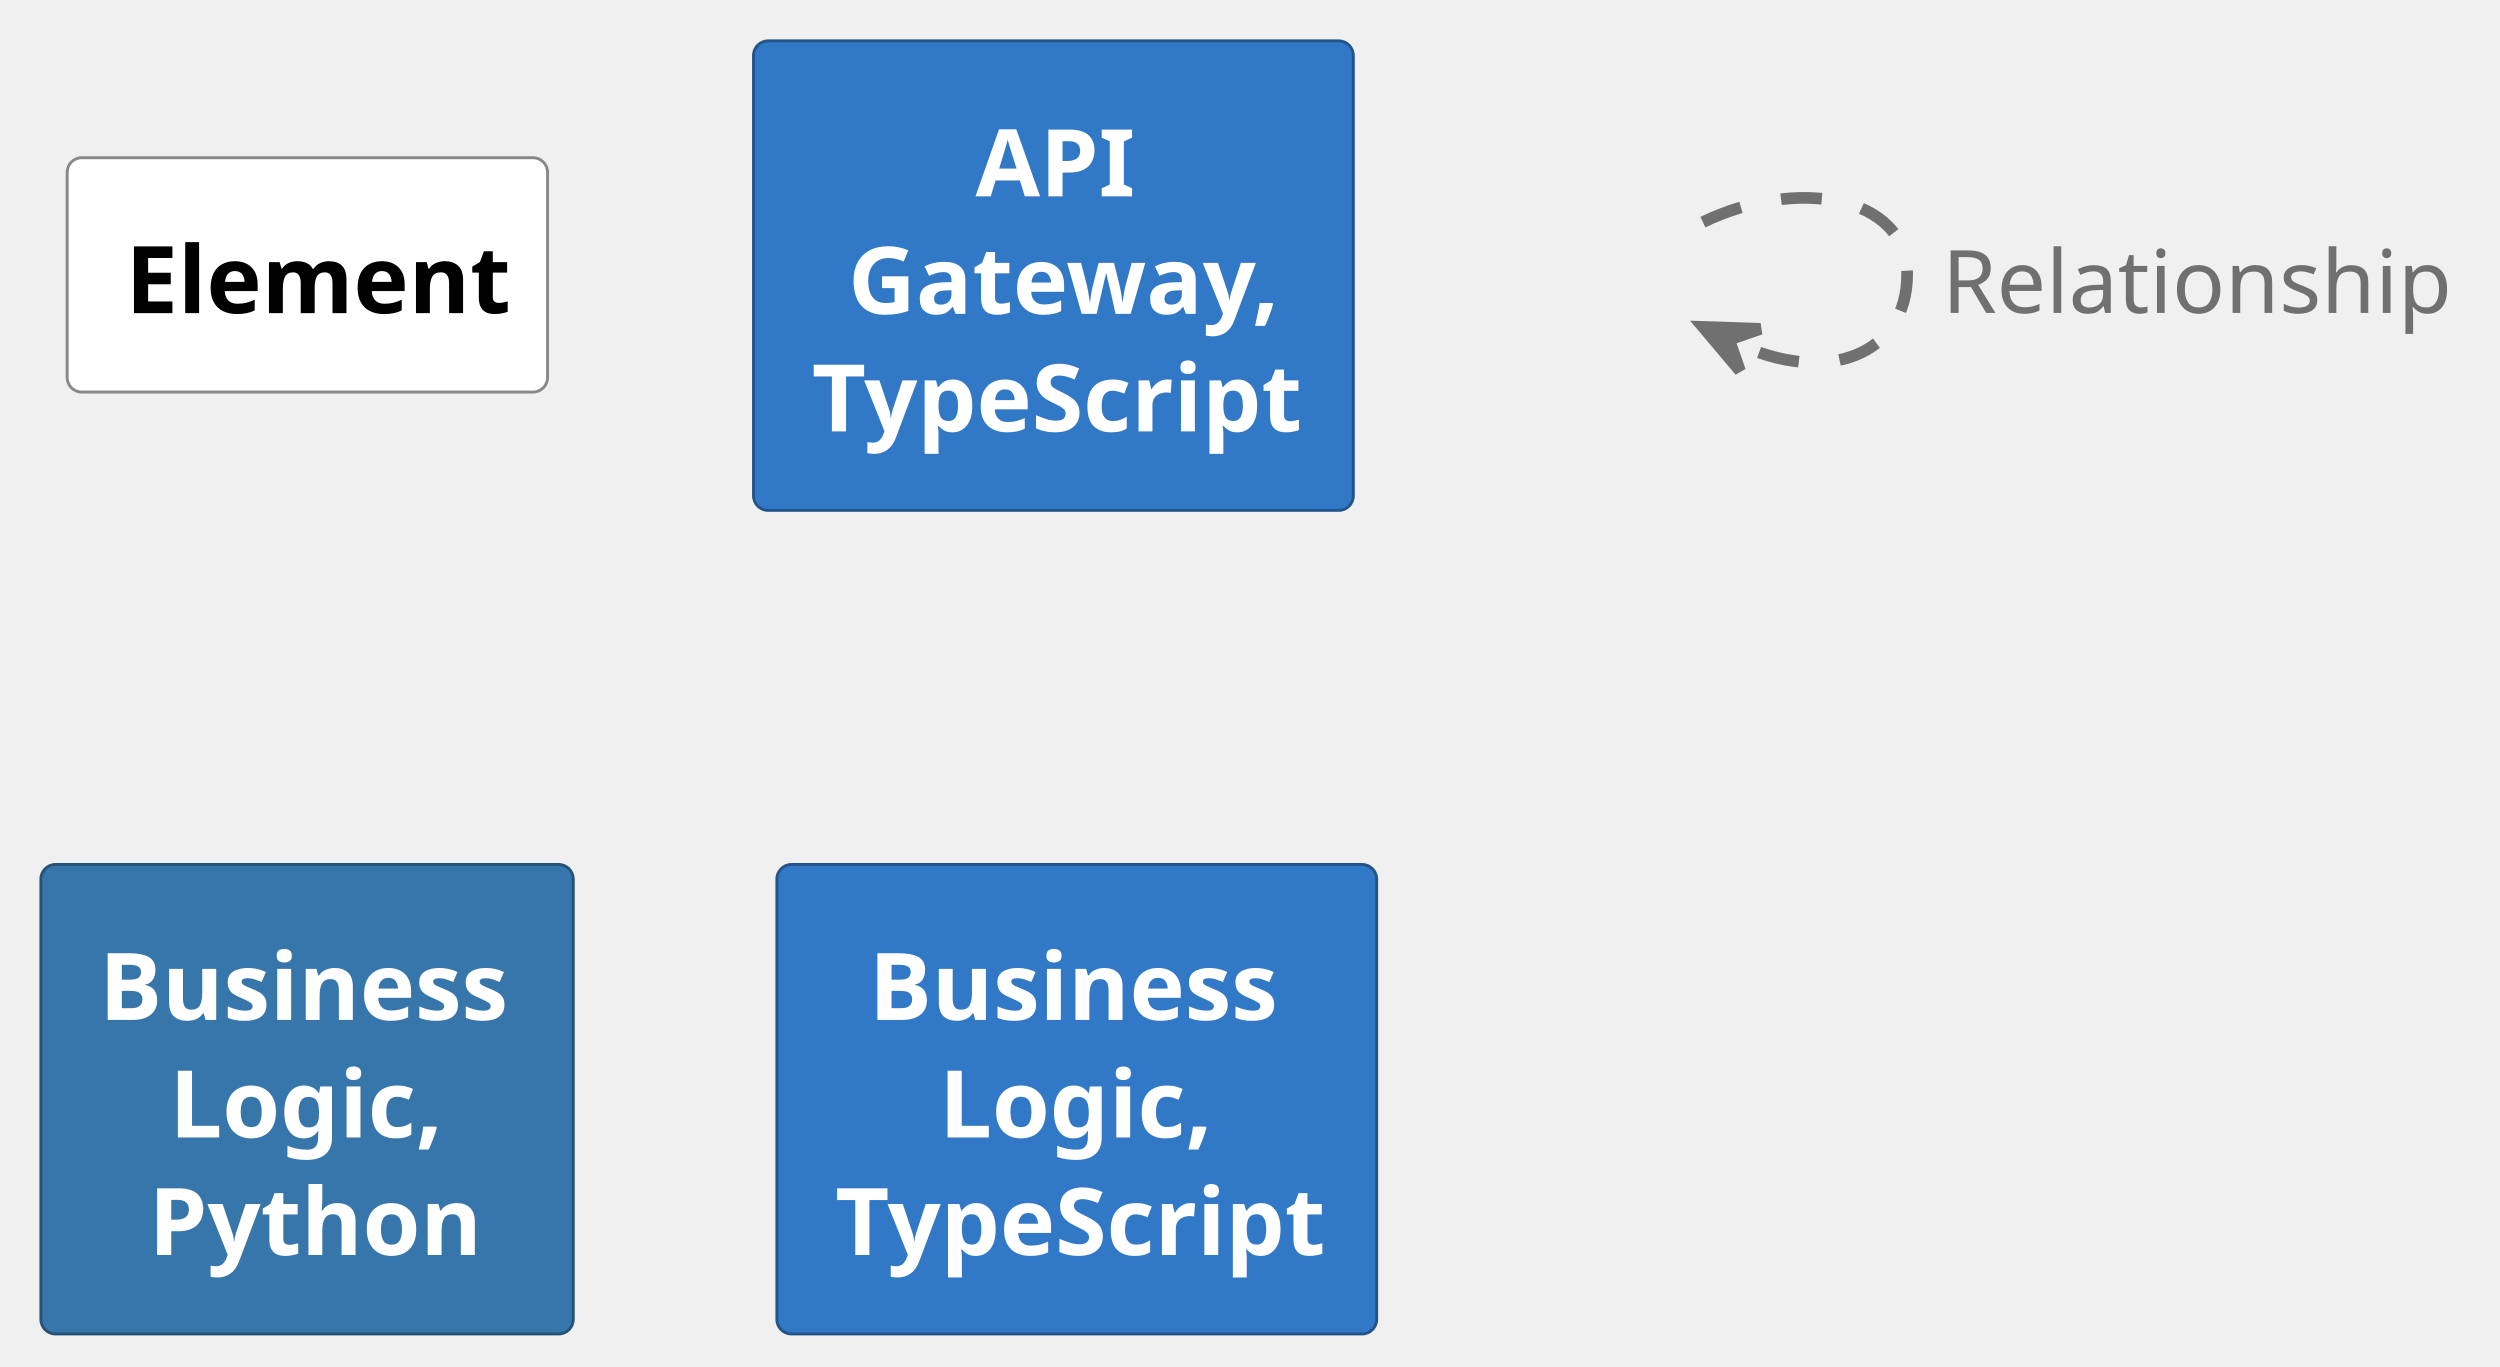
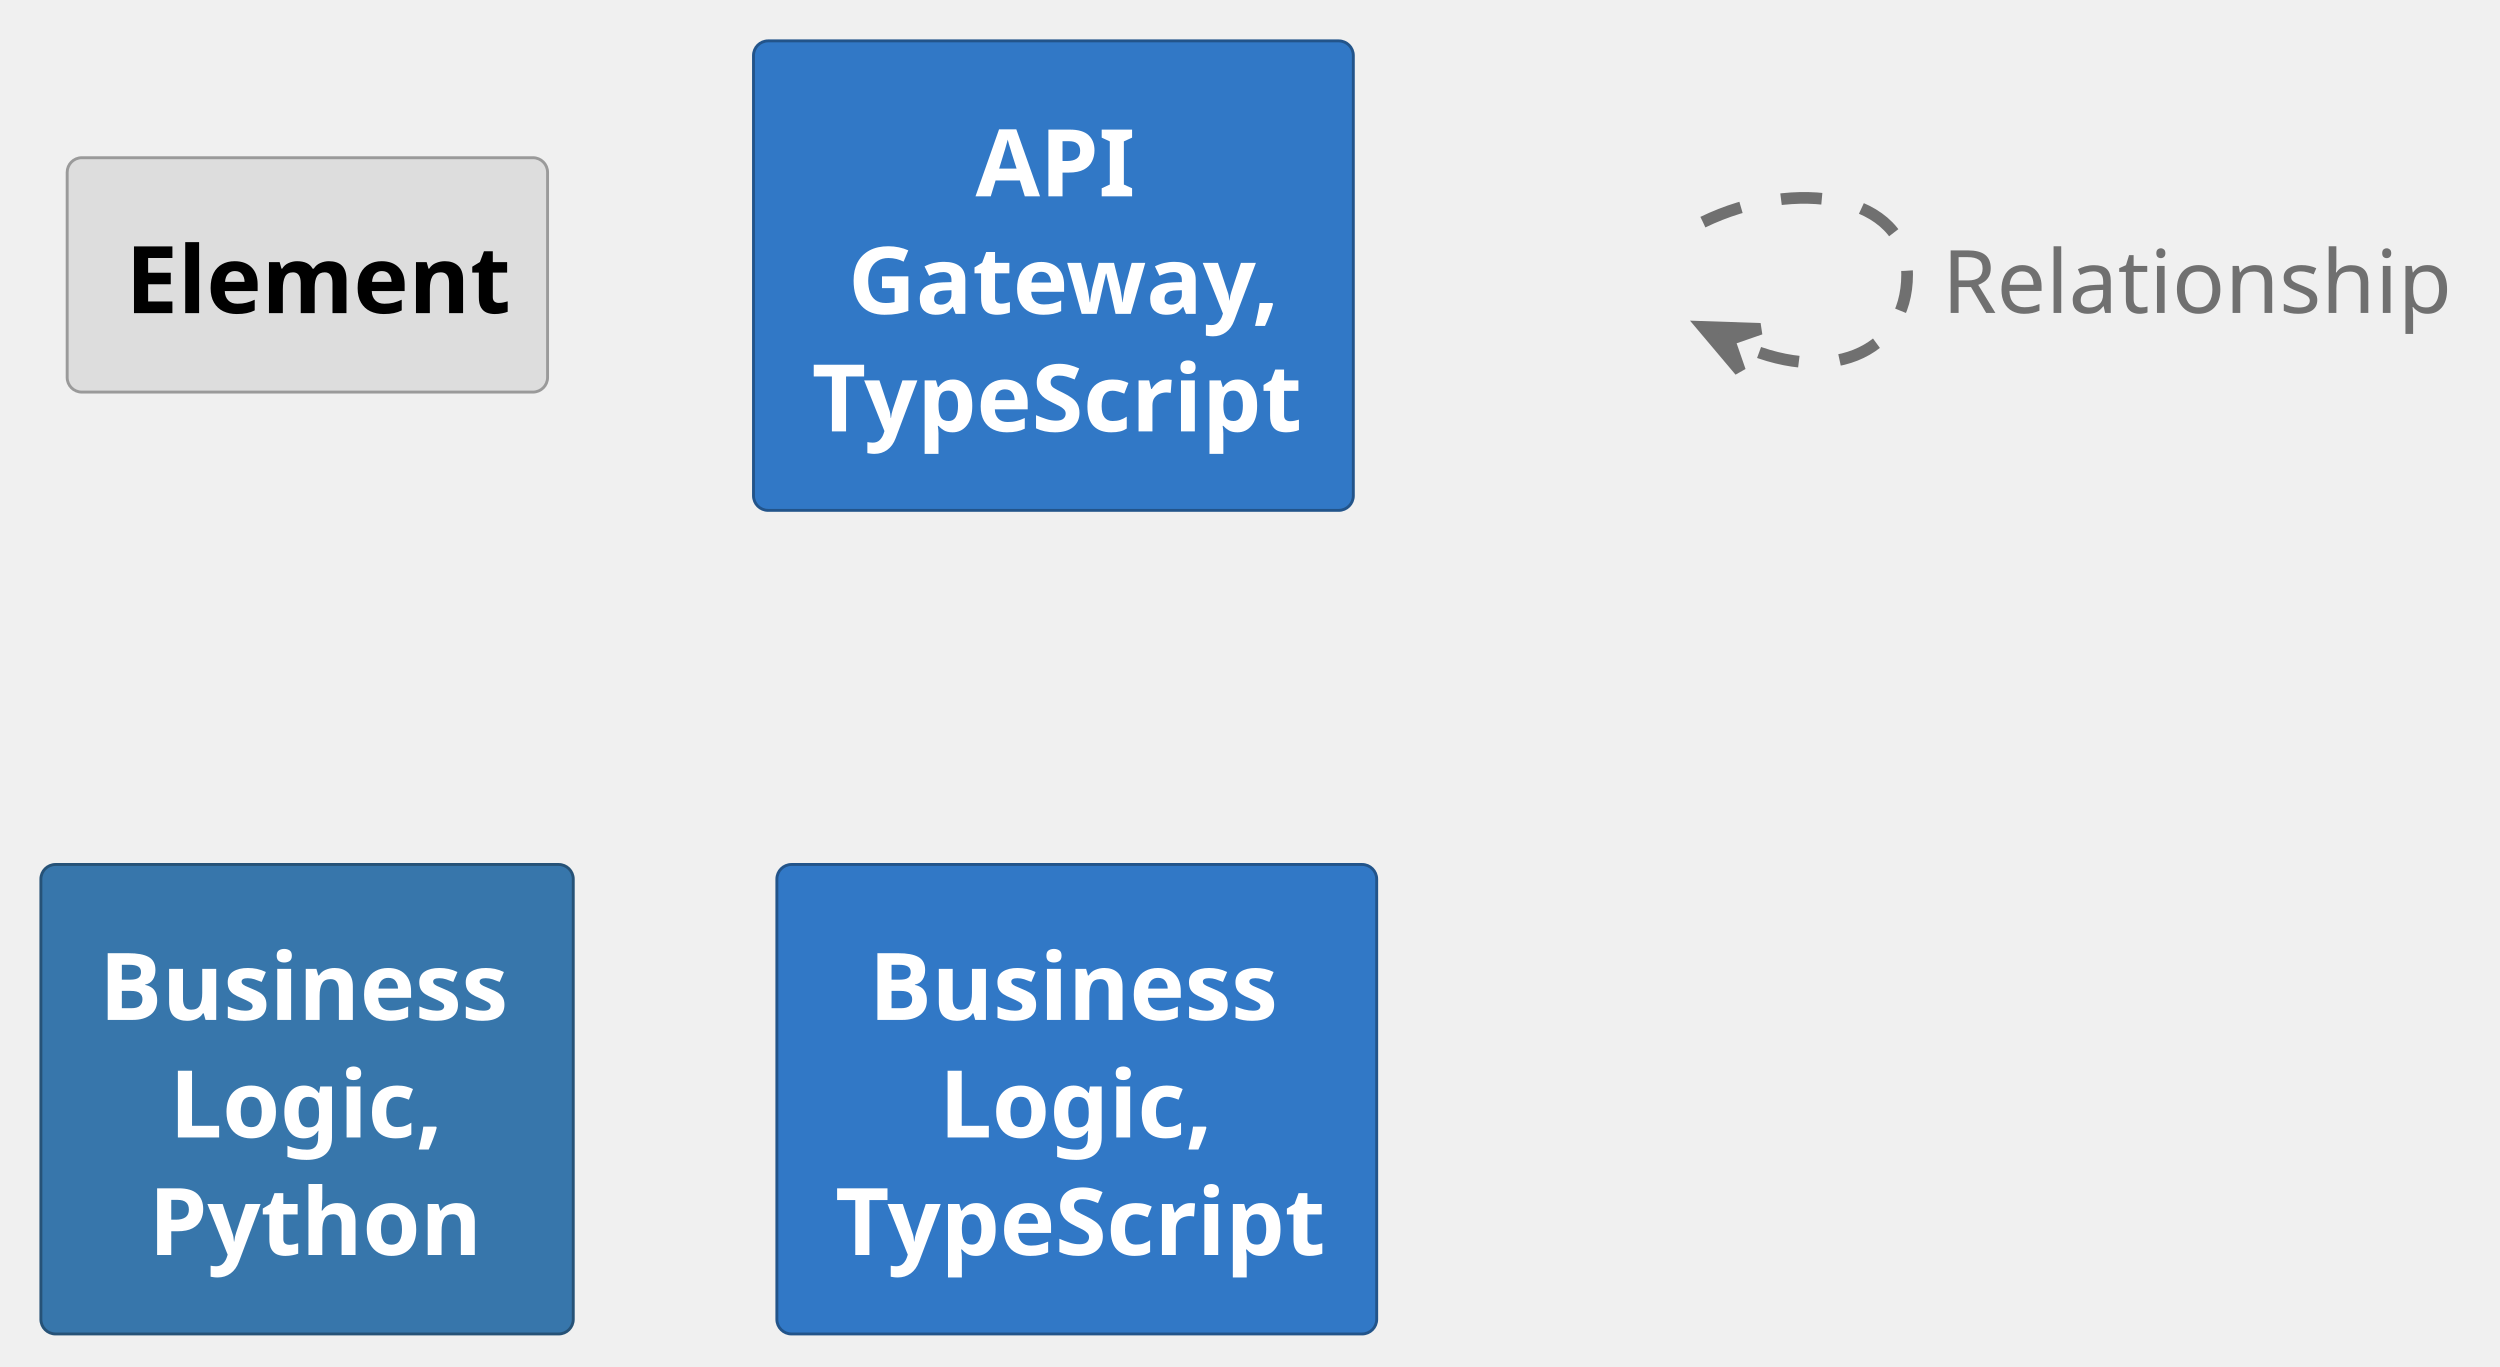
<svg xmlns="http://www.w3.org/2000/svg" contentStyleType="text/css" height="234px" preserveAspectRatio="none" style="width:428px;height:234px;background:#FFFFFF;" version="1.1" viewBox="0 0 428 234" width="428px" zoomAndPan="magnify">
  <defs />
  <g>
    <g id="elem_==Element">
-       <rect fill="#FFFFFF" height="40.125" rx="2.5" ry="2.5" style="stroke:#888888;stroke-width:0.5;" width="82.242" x="11.5" y="27" />
+       <rect fill="#DDDDDD" height="40.125" rx="2.5" ry="2.5" style="stroke:#9A9A9A;stroke-width:0.5;" width="82.242" x="11.5" y="27" />
      <text fill="#000000" font-family="sans-serif" font-size="16" font-weight="bold" lengthAdjust="spacing" textLength="62.242" x="21.5" y="53.609">Element</text>
    </g>
    <g id="elem_==API Gateway, TypeScript">
      <rect fill="#3178C6" height="80.375" rx="2.5" ry="2.5" style="stroke:#22548A;stroke-width:0.5;" width="102.688" x="129" y="7" />
      <text fill="#FFFFFF" font-family="sans-serif" font-size="16" font-weight="bold" lengthAdjust="spacing" textLength="26.672" x="167.008" y="33.609">API</text>
      <text fill="#FFFFFF" font-family="sans-serif" font-size="16" font-weight="bold" lengthAdjust="spacing" textLength="70.258" x="145.215" y="53.734">Gateway,</text>
      <text fill="#FFFFFF" font-family="sans-serif" font-size="16" font-weight="bold" lengthAdjust="spacing" textLength="82.688" x="139" y="73.859">TypeScript</text>
    </g>
    <g id="elem_==Business Logic, Python">
      <rect fill="#3776AB" height="80.375" rx="2.5" ry="2.5" style="stroke:#265277;stroke-width:0.5;" width="91.141" x="7" y="148" />
      <text fill="#FFFFFF" font-family="sans-serif" font-size="16" font-weight="bold" lengthAdjust="spacing" textLength="71.141" x="17" y="174.609">Business</text>
      <text fill="#FFFFFF" font-family="sans-serif" font-size="16" font-weight="bold" lengthAdjust="spacing" textLength="47.109" x="29.016" y="194.734">Logic,</text>
      <text fill="#FFFFFF" font-family="sans-serif" font-size="16" font-weight="bold" lengthAdjust="spacing" textLength="54.219" x="25.461" y="214.859">Python</text>
    </g>
    <g id="elem_==Business Logic, TypeScript">
      <rect fill="#3178C6" height="80.375" rx="2.5" ry="2.5" style="stroke:#22548A;stroke-width:0.5;" width="102.688" x="133" y="148" />
      <text fill="#FFFFFF" font-family="sans-serif" font-size="16" font-weight="bold" lengthAdjust="spacing" textLength="71.141" x="148.773" y="174.609">Business</text>
      <text fill="#FFFFFF" font-family="sans-serif" font-size="16" font-weight="bold" lengthAdjust="spacing" textLength="47.109" x="160.789" y="194.734">Logic,</text>
      <text fill="#FFFFFF" font-family="sans-serif" font-size="16" font-weight="bold" lengthAdjust="spacing" textLength="82.688" x="143" y="214.859">TypeScript</text>
    </g>
    <g id="elem_5">
      <rect fill="none" height="37.609" rx="2.5" ry="2.5" style="stroke:none;stroke-width:0.5;" width="23.89" x="267.5" y="28" />
    </g>
    <g id="link_5_5">
      <path d="M291.54,38.03 C307.38,30.34 326.5,33.33 326.5,47 C326.5,60.67 312.777,66.28 296.938,58.59 " fill="none" id="5-to-5" style="stroke:#707070;stroke-width:2.0;stroke-dasharray:7.0,7.0;" />
      <polygon fill="#707070" points="291.54,55.97,297.889,63.499,296.038,58.154,301.383,56.302,291.54,55.97" style="stroke:#707070;stroke-width:2.0;" />
      <text fill="#707070" font-family="sans-serif" font-size="15" lengthAdjust="spacing" textLength="82.551" x="332.5" y="53.571">Relationship</text>
    </g>
  </g>
</svg>
